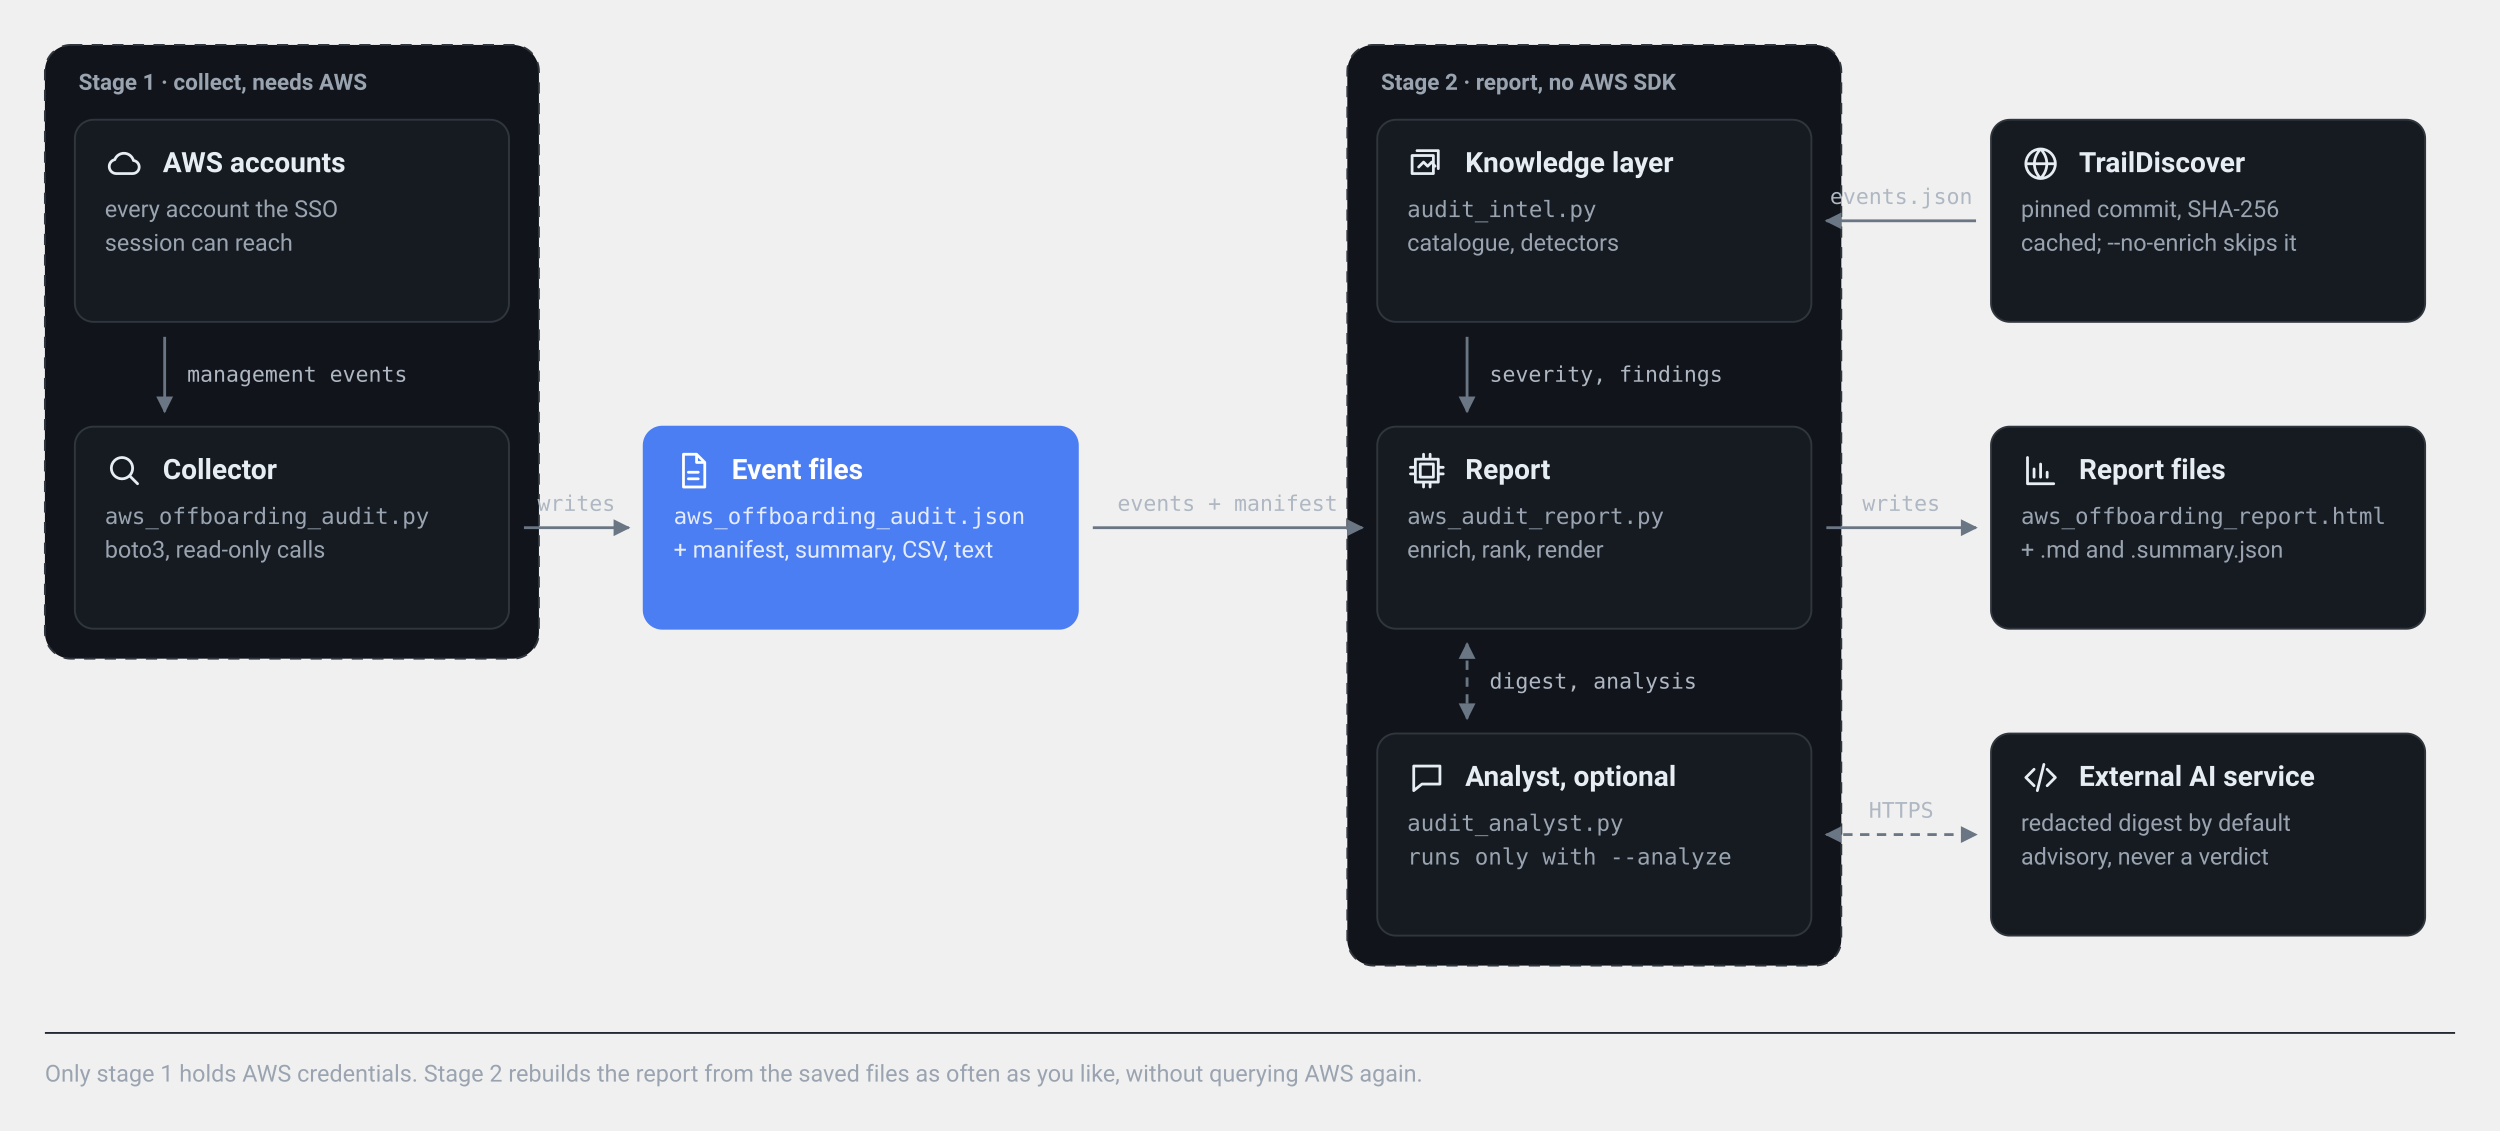
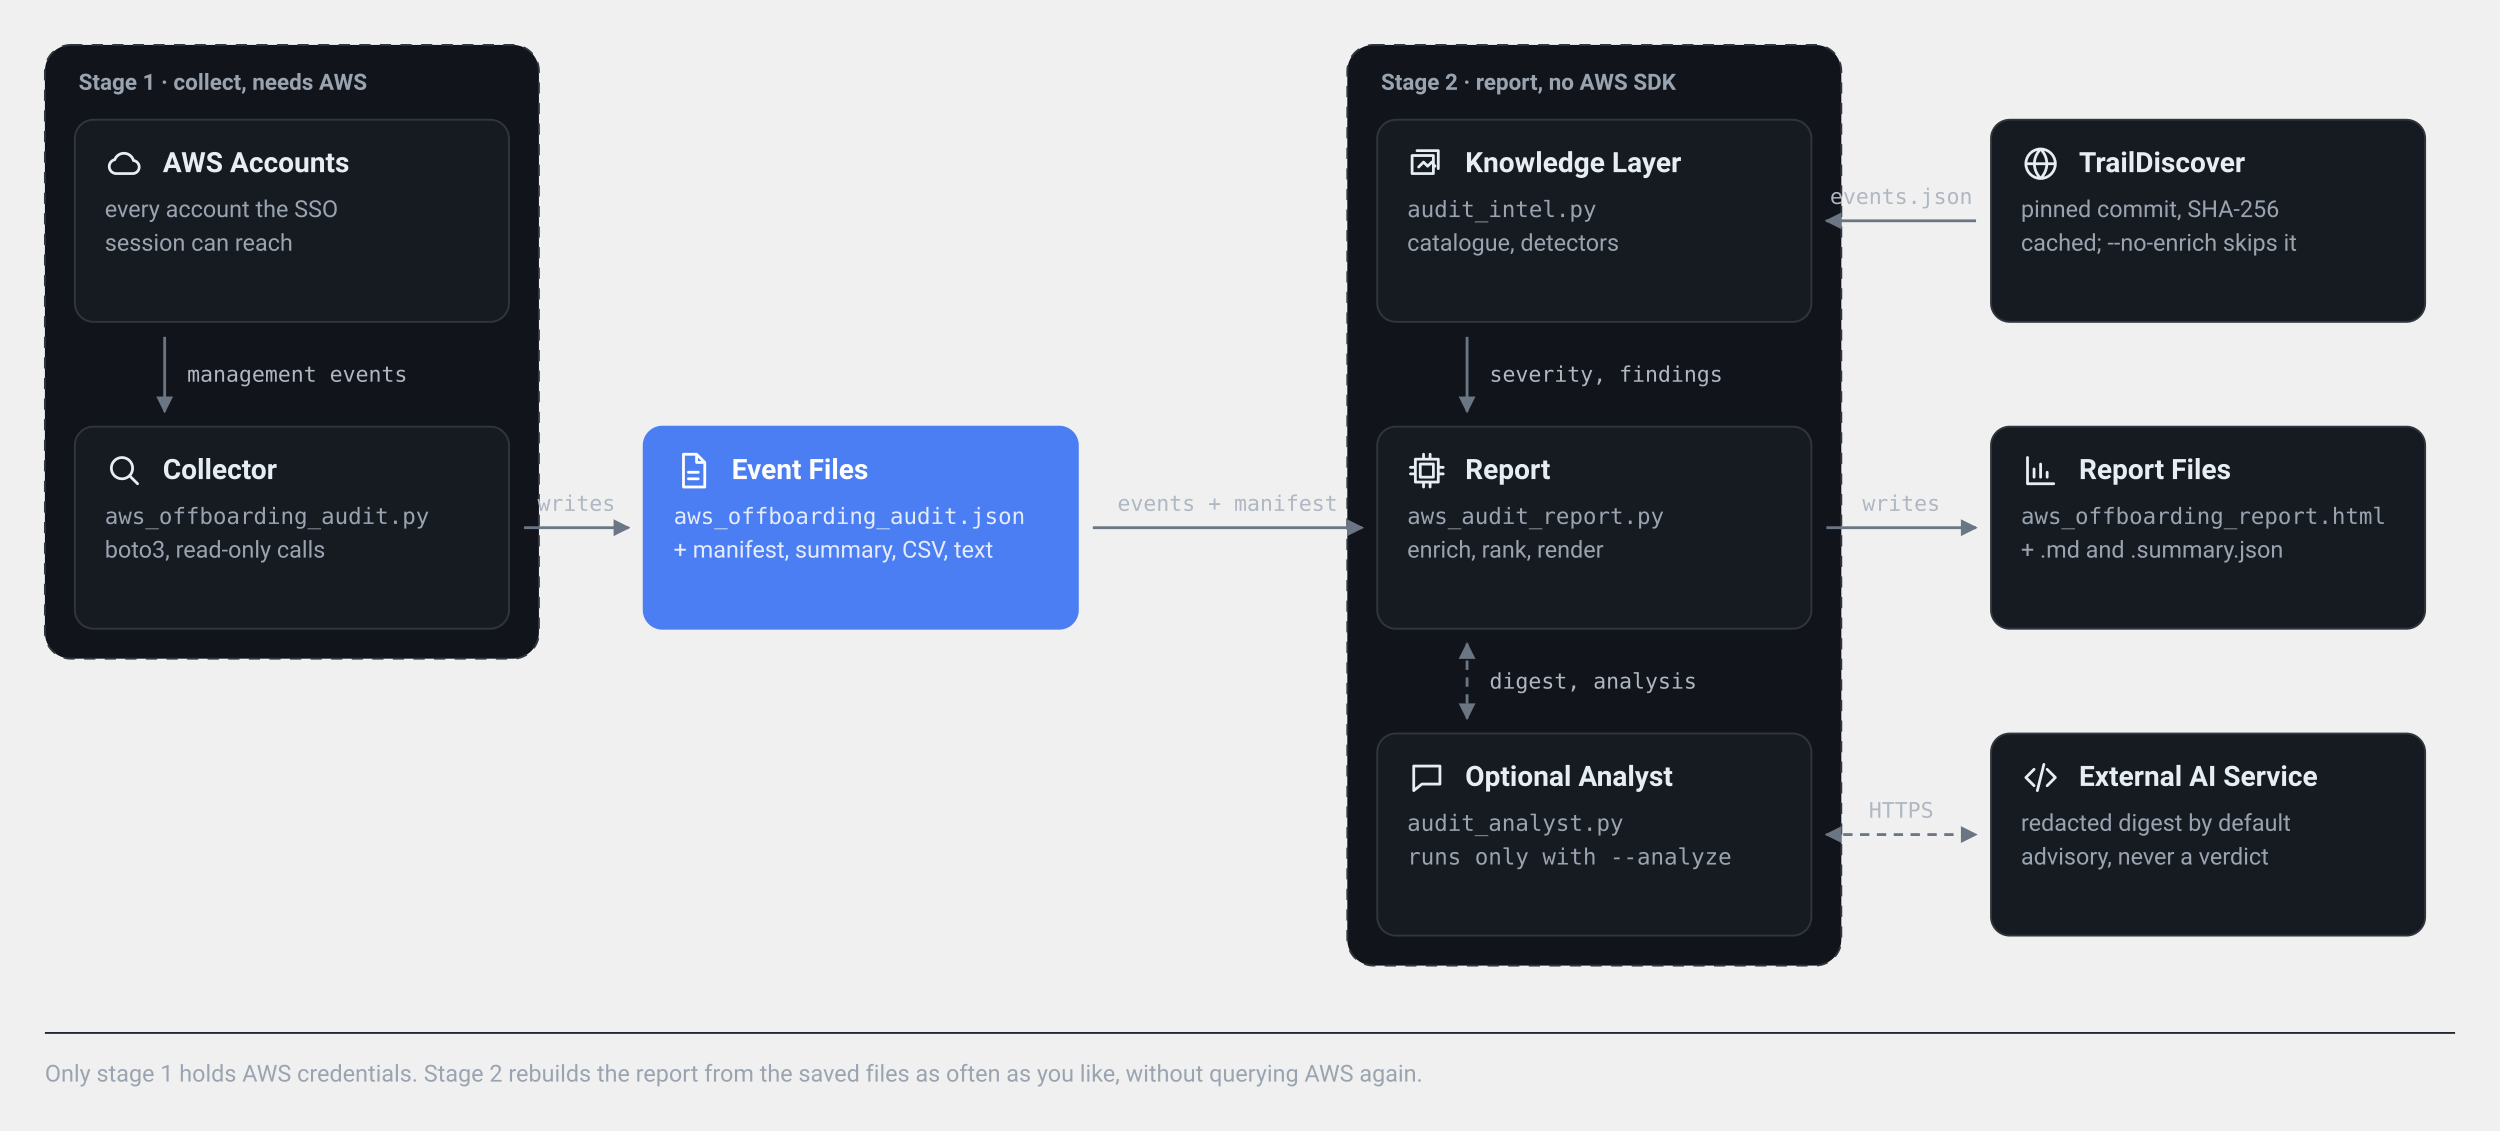
<svg xmlns="http://www.w3.org/2000/svg" viewBox="0 0 1336 604" width="1336" height="604" role="img" aria-label="The collector reads CloudTrail management events from every AWS account the SSO session reaches and writes event JSON; the report stage reads only those files, adds the TrailDiscover catalogue and an optional external AI analysis, and writes HTML, Markdown and a summary without touching AWS again.">
  <defs>
    <marker id="a" viewBox="0 0 10 10" refX="9" refY="5" markerWidth="6" markerHeight="6" orient="auto-start-reverse">
      <path d="M0 0 10 5 0 10z" fill="#6b7684" />
    </marker>
    <marker id="b" viewBox="0 0 10 10" refX="1" refY="5" markerWidth="6" markerHeight="6" orient="auto">
      <path d="M10 0 0 5 10 10z" fill="#6b7684" />
    </marker>
  </defs>
  <rect x="24" y="24" width="264" height="328" rx="14" fill="#11151b" stroke="#30363d" stroke-width="1" stroke-dasharray="6 5" />
  <text x="42.0" y="48.0" font-family="system-ui,-apple-system,'Segoe UI',Roboto,Helvetica,Arial,sans-serif" font-size="12" fill="#9aa4b0" text-anchor="start" font-weight="600">Stage 1 · collect, needs AWS</text>
  <rect x="720" y="24" width="264" height="492" rx="14" fill="#11151b" stroke="#30363d" stroke-width="1" stroke-dasharray="6 5" />
  <text x="738.0" y="48.0" font-family="system-ui,-apple-system,'Segoe UI',Roboto,Helvetica,Arial,sans-serif" font-size="12" fill="#9aa4b0" text-anchor="start" font-weight="600">Stage 2 · report, no AWS SDK</text>
  <rect x="40" y="64" width="232" height="108" rx="10" fill="#161b22" stroke="#30363d" stroke-width="1" />
  <g transform="translate(56.0,77.0) scale(0.875)" fill="none" stroke="#e6edf3" stroke-width="1.7" stroke-linecap="round" stroke-linejoin="round">
    <path d="M7 18h10a4 4 0 0 0 .5-7.97A6 6 0 0 0 6.1 9.5 4.3 4.3 0 0 0 7 18z" />
  </g>
-   <text x="87.0" y="92.0" font-family="system-ui,-apple-system,'Segoe UI',Roboto,Helvetica,Arial,sans-serif" font-size="15" fill="#e6edf3" text-anchor="start" font-weight="600">AWS accounts</text>
+   <text x="87.0" y="92.0" font-family="system-ui,-apple-system,'Segoe UI',Roboto,Helvetica,Arial,sans-serif" font-size="15" fill="#e6edf3" text-anchor="start" font-weight="600">AWS Accounts</text>
  <text x="56.0" y="116.0" font-family="system-ui,-apple-system,'Segoe UI',Roboto,Helvetica,Arial,sans-serif" font-size="12.5" fill="#9aa4b0" text-anchor="start">every account the SSO</text>
  <text x="56.0" y="134.0" font-family="system-ui,-apple-system,'Segoe UI',Roboto,Helvetica,Arial,sans-serif" font-size="12.5" fill="#9aa4b0" text-anchor="start">session can reach</text>
  <rect x="40" y="228" width="232" height="108" rx="10" fill="#161b22" stroke="#30363d" stroke-width="1" />
  <g transform="translate(56.0,241.0) scale(0.875)" fill="none" stroke="#e6edf3" stroke-width="1.7" stroke-linecap="round" stroke-linejoin="round">
    <path d="M10.5 4a6.5 6.5 0 1 0 0 13 6.5 6.5 0 1 0 0-13z M15.5 15.5 20 20" />
  </g>
  <text x="87.0" y="256.0" font-family="system-ui,-apple-system,'Segoe UI',Roboto,Helvetica,Arial,sans-serif" font-size="15" fill="#e6edf3" text-anchor="start" font-weight="600">Collector</text>
  <text x="56.0" y="280.0" font-family="ui-monospace,SFMono-Regular,'SF Mono',Menlo,Consolas,monospace" font-size="12" fill="#9aa4b0" text-anchor="start">aws_offboarding_audit.py</text>
  <text x="56.0" y="298.0" font-family="system-ui,-apple-system,'Segoe UI',Roboto,Helvetica,Arial,sans-serif" font-size="12.5" fill="#9aa4b0" text-anchor="start">boto3, read-only calls</text>
  <rect x="344" y="228" width="232" height="108" rx="10" fill="#4c7ef3" stroke="#4c7ef3" stroke-width="1" />
  <g transform="translate(360.0,241.0) scale(0.875)" fill="none" stroke="#ffffff" stroke-width="1.7" stroke-linecap="round" stroke-linejoin="round">
    <path d="M6 2h8l5 5v15H6z M14 2v5h5 M9 13h6 M9 17h6" />
  </g>
-   <text x="391.0" y="256.0" font-family="system-ui,-apple-system,'Segoe UI',Roboto,Helvetica,Arial,sans-serif" font-size="15" fill="#ffffff" text-anchor="start" font-weight="600">Event files</text>
+   <text x="391.0" y="256.0" font-family="system-ui,-apple-system,'Segoe UI',Roboto,Helvetica,Arial,sans-serif" font-size="15" fill="#ffffff" text-anchor="start" font-weight="600">Event Files</text>
  <text x="360.0" y="280.0" font-family="ui-monospace,SFMono-Regular,'SF Mono',Menlo,Consolas,monospace" font-size="12" fill="#ffffff" text-anchor="start" opacity="0.85">aws_offboarding_audit.json</text>
  <text x="360.0" y="298.0" font-family="system-ui,-apple-system,'Segoe UI',Roboto,Helvetica,Arial,sans-serif" font-size="12.5" fill="#ffffff" text-anchor="start" opacity="0.85">+ manifest, summary, CSV, text</text>
  <rect x="736" y="64" width="232" height="108" rx="10" fill="#161b22" stroke="#30363d" stroke-width="1" />
  <g transform="translate(752.0,77.0) scale(0.875)" fill="none" stroke="#e6edf3" stroke-width="1.7" stroke-linecap="round" stroke-linejoin="round">
    <path d="M3 7h13v11H3z M6 4h13v11 M7 14l3-3 2.5 2.5L15 11l2 2.5" />
  </g>
-   <text x="783.0" y="92.0" font-family="system-ui,-apple-system,'Segoe UI',Roboto,Helvetica,Arial,sans-serif" font-size="15" fill="#e6edf3" text-anchor="start" font-weight="600">Knowledge layer</text>
+   <text x="783.0" y="92.0" font-family="system-ui,-apple-system,'Segoe UI',Roboto,Helvetica,Arial,sans-serif" font-size="15" fill="#e6edf3" text-anchor="start" font-weight="600">Knowledge Layer</text>
  <text x="752.0" y="116.0" font-family="ui-monospace,SFMono-Regular,'SF Mono',Menlo,Consolas,monospace" font-size="12" fill="#9aa4b0" text-anchor="start">audit_intel.py</text>
  <text x="752.0" y="134.0" font-family="system-ui,-apple-system,'Segoe UI',Roboto,Helvetica,Arial,sans-serif" font-size="12.5" fill="#9aa4b0" text-anchor="start">catalogue, detectors</text>
  <rect x="736" y="228" width="232" height="108" rx="10" fill="#161b22" stroke="#30363d" stroke-width="1" />
  <g transform="translate(752.0,241.0) scale(0.875)" fill="none" stroke="#e6edf3" stroke-width="1.7" stroke-linecap="round" stroke-linejoin="round">
    <path d="M8 8h8v8H8z M5 5h14v14H5z M10 2v3 M14 2v3 M10 19v3 M14 19v3 M2 10h3 M2 14h3 M19 10h3 M19 14h3" />
  </g>
  <text x="783.0" y="256.0" font-family="system-ui,-apple-system,'Segoe UI',Roboto,Helvetica,Arial,sans-serif" font-size="15" fill="#e6edf3" text-anchor="start" font-weight="600">Report</text>
  <text x="752.0" y="280.0" font-family="ui-monospace,SFMono-Regular,'SF Mono',Menlo,Consolas,monospace" font-size="12" fill="#9aa4b0" text-anchor="start">aws_audit_report.py</text>
  <text x="752.0" y="298.0" font-family="system-ui,-apple-system,'Segoe UI',Roboto,Helvetica,Arial,sans-serif" font-size="12.5" fill="#9aa4b0" text-anchor="start">enrich, rank, render</text>
  <rect x="736" y="392" width="232" height="108" rx="10" fill="#161b22" stroke="#30363d" stroke-width="1" />
  <g transform="translate(752.0,405.0) scale(0.875)" fill="none" stroke="#e6edf3" stroke-width="1.7" stroke-linecap="round" stroke-linejoin="round">
    <path d="M4 5h16v11H9l-5 4z" />
  </g>
-   <text x="783.0" y="420.0" font-family="system-ui,-apple-system,'Segoe UI',Roboto,Helvetica,Arial,sans-serif" font-size="15" fill="#e6edf3" text-anchor="start" font-weight="600">Analyst, optional</text>
+   <text x="783.0" y="420.0" font-family="system-ui,-apple-system,'Segoe UI',Roboto,Helvetica,Arial,sans-serif" font-size="15" fill="#e6edf3" text-anchor="start" font-weight="600">Optional Analyst</text>
  <text x="752.0" y="444.0" font-family="ui-monospace,SFMono-Regular,'SF Mono',Menlo,Consolas,monospace" font-size="12" fill="#9aa4b0" text-anchor="start">audit_analyst.py</text>
  <text x="752.0" y="462.0" font-family="ui-monospace,SFMono-Regular,'SF Mono',Menlo,Consolas,monospace" font-size="12" fill="#9aa4b0" text-anchor="start">runs only with --analyze</text>
  <rect x="1064" y="64" width="232" height="108" rx="10" fill="#161b22" stroke="#30363d" stroke-width="1" />
  <g transform="translate(1080.0,77.0) scale(0.875)" fill="none" stroke="#e6edf3" stroke-width="1.7" stroke-linecap="round" stroke-linejoin="round">
    <path d="M12 3a9 9 0 1 0 0 18 9 9 0 0 0 0-18z M3 12h18 M12 3c2.5 2.7 3.8 5.7 3.8 9s-1.3 6.3-3.8 9 M12 3c-2.5 2.7-3.8 5.7-3.8 9s1.3 6.3 3.8 9" />
  </g>
  <text x="1111.0" y="92.0" font-family="system-ui,-apple-system,'Segoe UI',Roboto,Helvetica,Arial,sans-serif" font-size="15" fill="#e6edf3" text-anchor="start" font-weight="600">TrailDiscover</text>
  <text x="1080.0" y="116.0" font-family="system-ui,-apple-system,'Segoe UI',Roboto,Helvetica,Arial,sans-serif" font-size="12.5" fill="#9aa4b0" text-anchor="start">pinned commit, SHA-256</text>
  <text x="1080.0" y="134.0" font-family="system-ui,-apple-system,'Segoe UI',Roboto,Helvetica,Arial,sans-serif" font-size="12.5" fill="#9aa4b0" text-anchor="start">cached; --no-enrich skips it</text>
  <rect x="1064" y="228" width="232" height="108" rx="10" fill="#161b22" stroke="#30363d" stroke-width="1" />
  <g transform="translate(1080.0,241.0) scale(0.875)" fill="none" stroke="#e6edf3" stroke-width="1.7" stroke-linecap="round" stroke-linejoin="round">
    <path d="M4 20V4 M4 20h16 M8 16v-5 M12 16V8 M16 16v-3" />
  </g>
-   <text x="1111.0" y="256.0" font-family="system-ui,-apple-system,'Segoe UI',Roboto,Helvetica,Arial,sans-serif" font-size="15" fill="#e6edf3" text-anchor="start" font-weight="600">Report files</text>
+   <text x="1111.0" y="256.0" font-family="system-ui,-apple-system,'Segoe UI',Roboto,Helvetica,Arial,sans-serif" font-size="15" fill="#e6edf3" text-anchor="start" font-weight="600">Report Files</text>
  <text x="1080.0" y="280.0" font-family="ui-monospace,SFMono-Regular,'SF Mono',Menlo,Consolas,monospace" font-size="12" fill="#9aa4b0" text-anchor="start">aws_offboarding_report.html</text>
  <text x="1080.0" y="298.0" font-family="system-ui,-apple-system,'Segoe UI',Roboto,Helvetica,Arial,sans-serif" font-size="12.5" fill="#9aa4b0" text-anchor="start">+ .md and .summary.json</text>
  <rect x="1064" y="392" width="232" height="108" rx="10" fill="#161b22" stroke="#30363d" stroke-width="1" />
  <g transform="translate(1080.0,405.0) scale(0.875)" fill="none" stroke="#e6edf3" stroke-width="1.7" stroke-linecap="round" stroke-linejoin="round">
    <path d="M8 7 3 12l5 5 M16 7l5 5-5 5 M14 4l-4 16" />
  </g>
-   <text x="1111.0" y="420.0" font-family="system-ui,-apple-system,'Segoe UI',Roboto,Helvetica,Arial,sans-serif" font-size="15" fill="#e6edf3" text-anchor="start" font-weight="600">External AI service</text>
+   <text x="1111.0" y="420.0" font-family="system-ui,-apple-system,'Segoe UI',Roboto,Helvetica,Arial,sans-serif" font-size="15" fill="#e6edf3" text-anchor="start" font-weight="600">External AI Service</text>
  <text x="1080.0" y="444.0" font-family="system-ui,-apple-system,'Segoe UI',Roboto,Helvetica,Arial,sans-serif" font-size="12.5" fill="#9aa4b0" text-anchor="start">redacted digest by default</text>
  <text x="1080.0" y="462.0" font-family="system-ui,-apple-system,'Segoe UI',Roboto,Helvetica,Arial,sans-serif" font-size="12.5" fill="#9aa4b0" text-anchor="start">advisory, never a verdict</text>
  <polyline points="88,180 88,220" fill="none" stroke="#6b7684" stroke-width="1.5" marker-end="url(#a)" />
  <text x="100.0" y="204.0" font-family="ui-monospace,SFMono-Regular,'SF Mono',Menlo,Consolas,monospace" font-size="11.5" fill="#aeb7c2" text-anchor="start">management events</text>
  <polyline points="280,282.0 336,282.0" fill="none" stroke="#6b7684" stroke-width="1.5" marker-end="url(#a)" />
  <text x="308.0" y="273.0" font-family="ui-monospace,SFMono-Regular,'SF Mono',Menlo,Consolas,monospace" font-size="11.5" fill="#aeb7c2" text-anchor="middle">writes</text>
  <polyline points="584,282.0 728,282.0" fill="none" stroke="#6b7684" stroke-width="1.5" marker-end="url(#a)" />
  <text x="656.0" y="273.0" font-family="ui-monospace,SFMono-Regular,'SF Mono',Menlo,Consolas,monospace" font-size="11.5" fill="#aeb7c2" text-anchor="middle">events + manifest</text>
  <polyline points="1056,118.0 976,118.0" fill="none" stroke="#6b7684" stroke-width="1.5" marker-end="url(#a)" />
  <text x="1016.0" y="109.0" font-family="ui-monospace,SFMono-Regular,'SF Mono',Menlo,Consolas,monospace" font-size="11.5" fill="#aeb7c2" text-anchor="middle">events.json</text>
  <polyline points="784,180 784,220" fill="none" stroke="#6b7684" stroke-width="1.5" marker-end="url(#a)" />
  <text x="796.0" y="204.0" font-family="ui-monospace,SFMono-Regular,'SF Mono',Menlo,Consolas,monospace" font-size="11.5" fill="#aeb7c2" text-anchor="start">severity, findings</text>
  <polyline points="976,282.0 1056,282.0" fill="none" stroke="#6b7684" stroke-width="1.5" marker-end="url(#a)" />
  <text x="1016.0" y="273.0" font-family="ui-monospace,SFMono-Regular,'SF Mono',Menlo,Consolas,monospace" font-size="11.5" fill="#aeb7c2" text-anchor="middle">writes</text>
  <polyline points="784,344 784,384" fill="none" stroke="#6b7684" stroke-width="1.5" stroke-dasharray="5 4" marker-end="url(#a)" marker-start="url(#b)" />
  <text x="796.0" y="368.0" font-family="ui-monospace,SFMono-Regular,'SF Mono',Menlo,Consolas,monospace" font-size="11.5" fill="#aeb7c2" text-anchor="start">digest, analysis</text>
  <polyline points="976,446.0 1056,446.0" fill="none" stroke="#6b7684" stroke-width="1.5" stroke-dasharray="5 4" marker-end="url(#a)" marker-start="url(#b)" />
  <text x="1016.0" y="437.0" font-family="ui-monospace,SFMono-Regular,'SF Mono',Menlo,Consolas,monospace" font-size="11.5" fill="#aeb7c2" text-anchor="middle">HTTPS</text>
  <line x1="24" y1="552" x2="1312" y2="552" stroke="#232a33" stroke-width="1" />
  <text x="24.0" y="578.0" font-family="system-ui,-apple-system,'Segoe UI',Roboto,Helvetica,Arial,sans-serif" font-size="12.5" fill="#9aa4b0" text-anchor="start">Only stage 1 holds AWS credentials. Stage 2 rebuilds the report from the saved files as often as you like, without querying AWS again.</text>
</svg>
